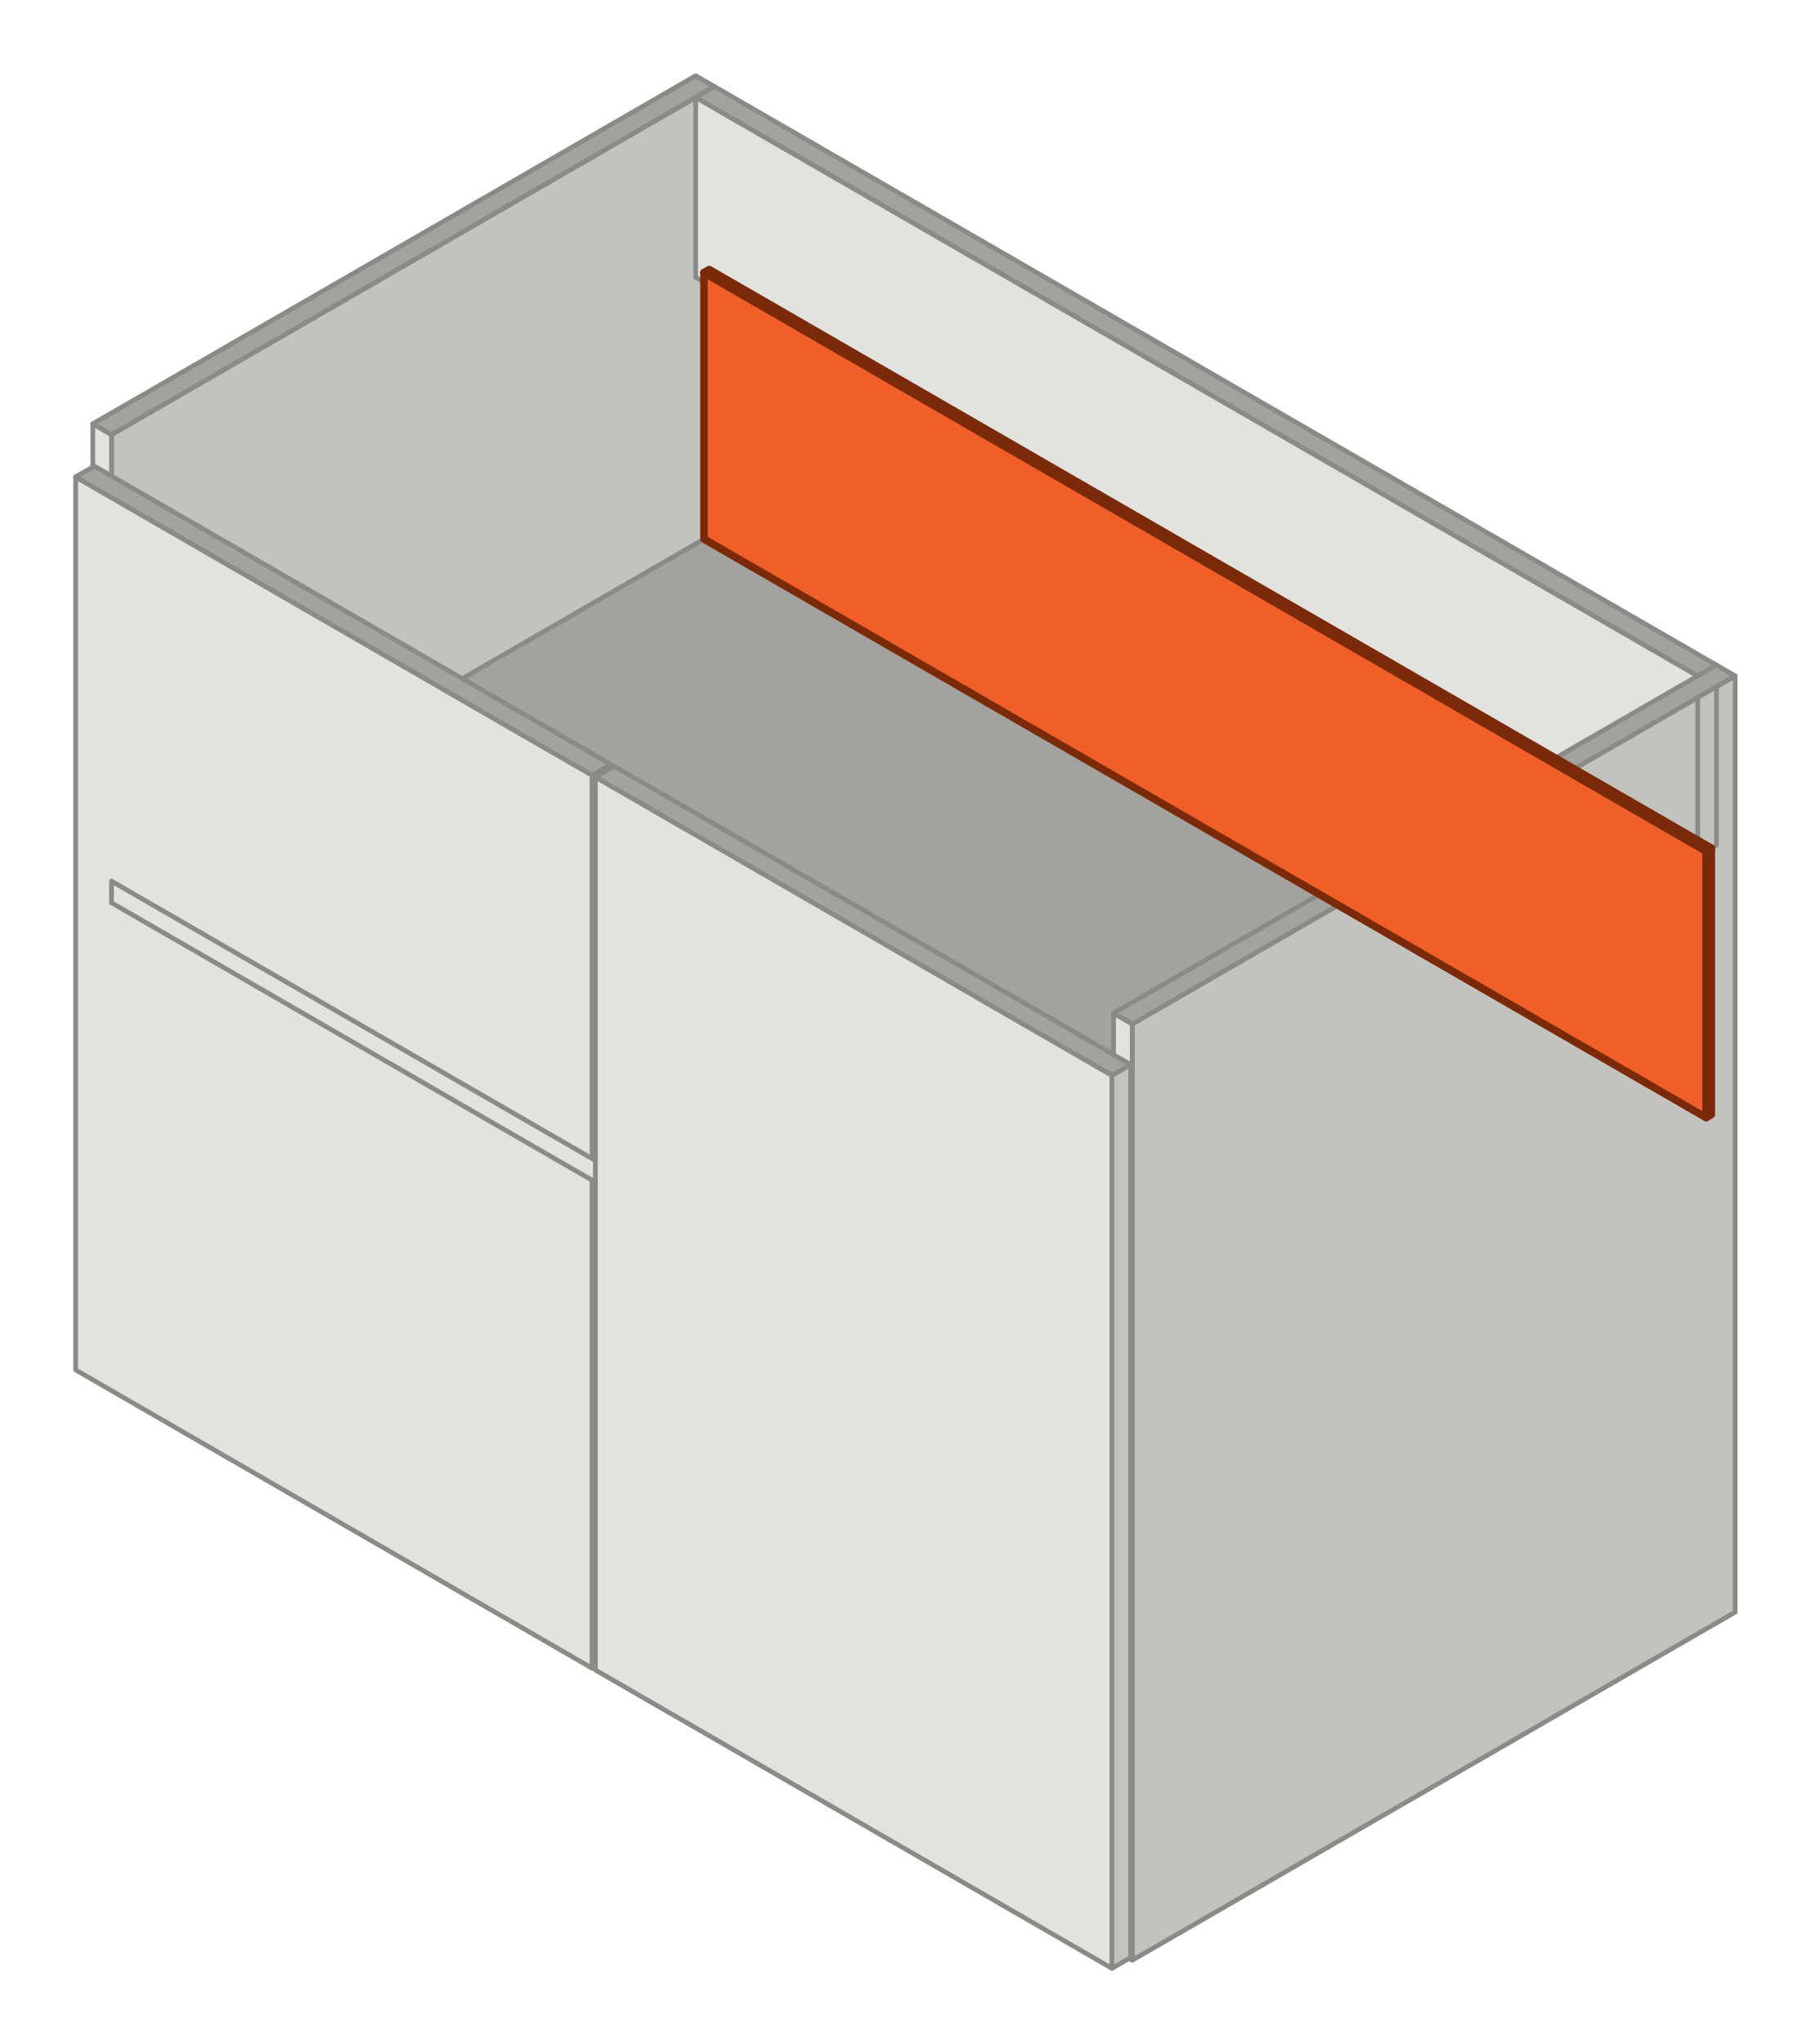
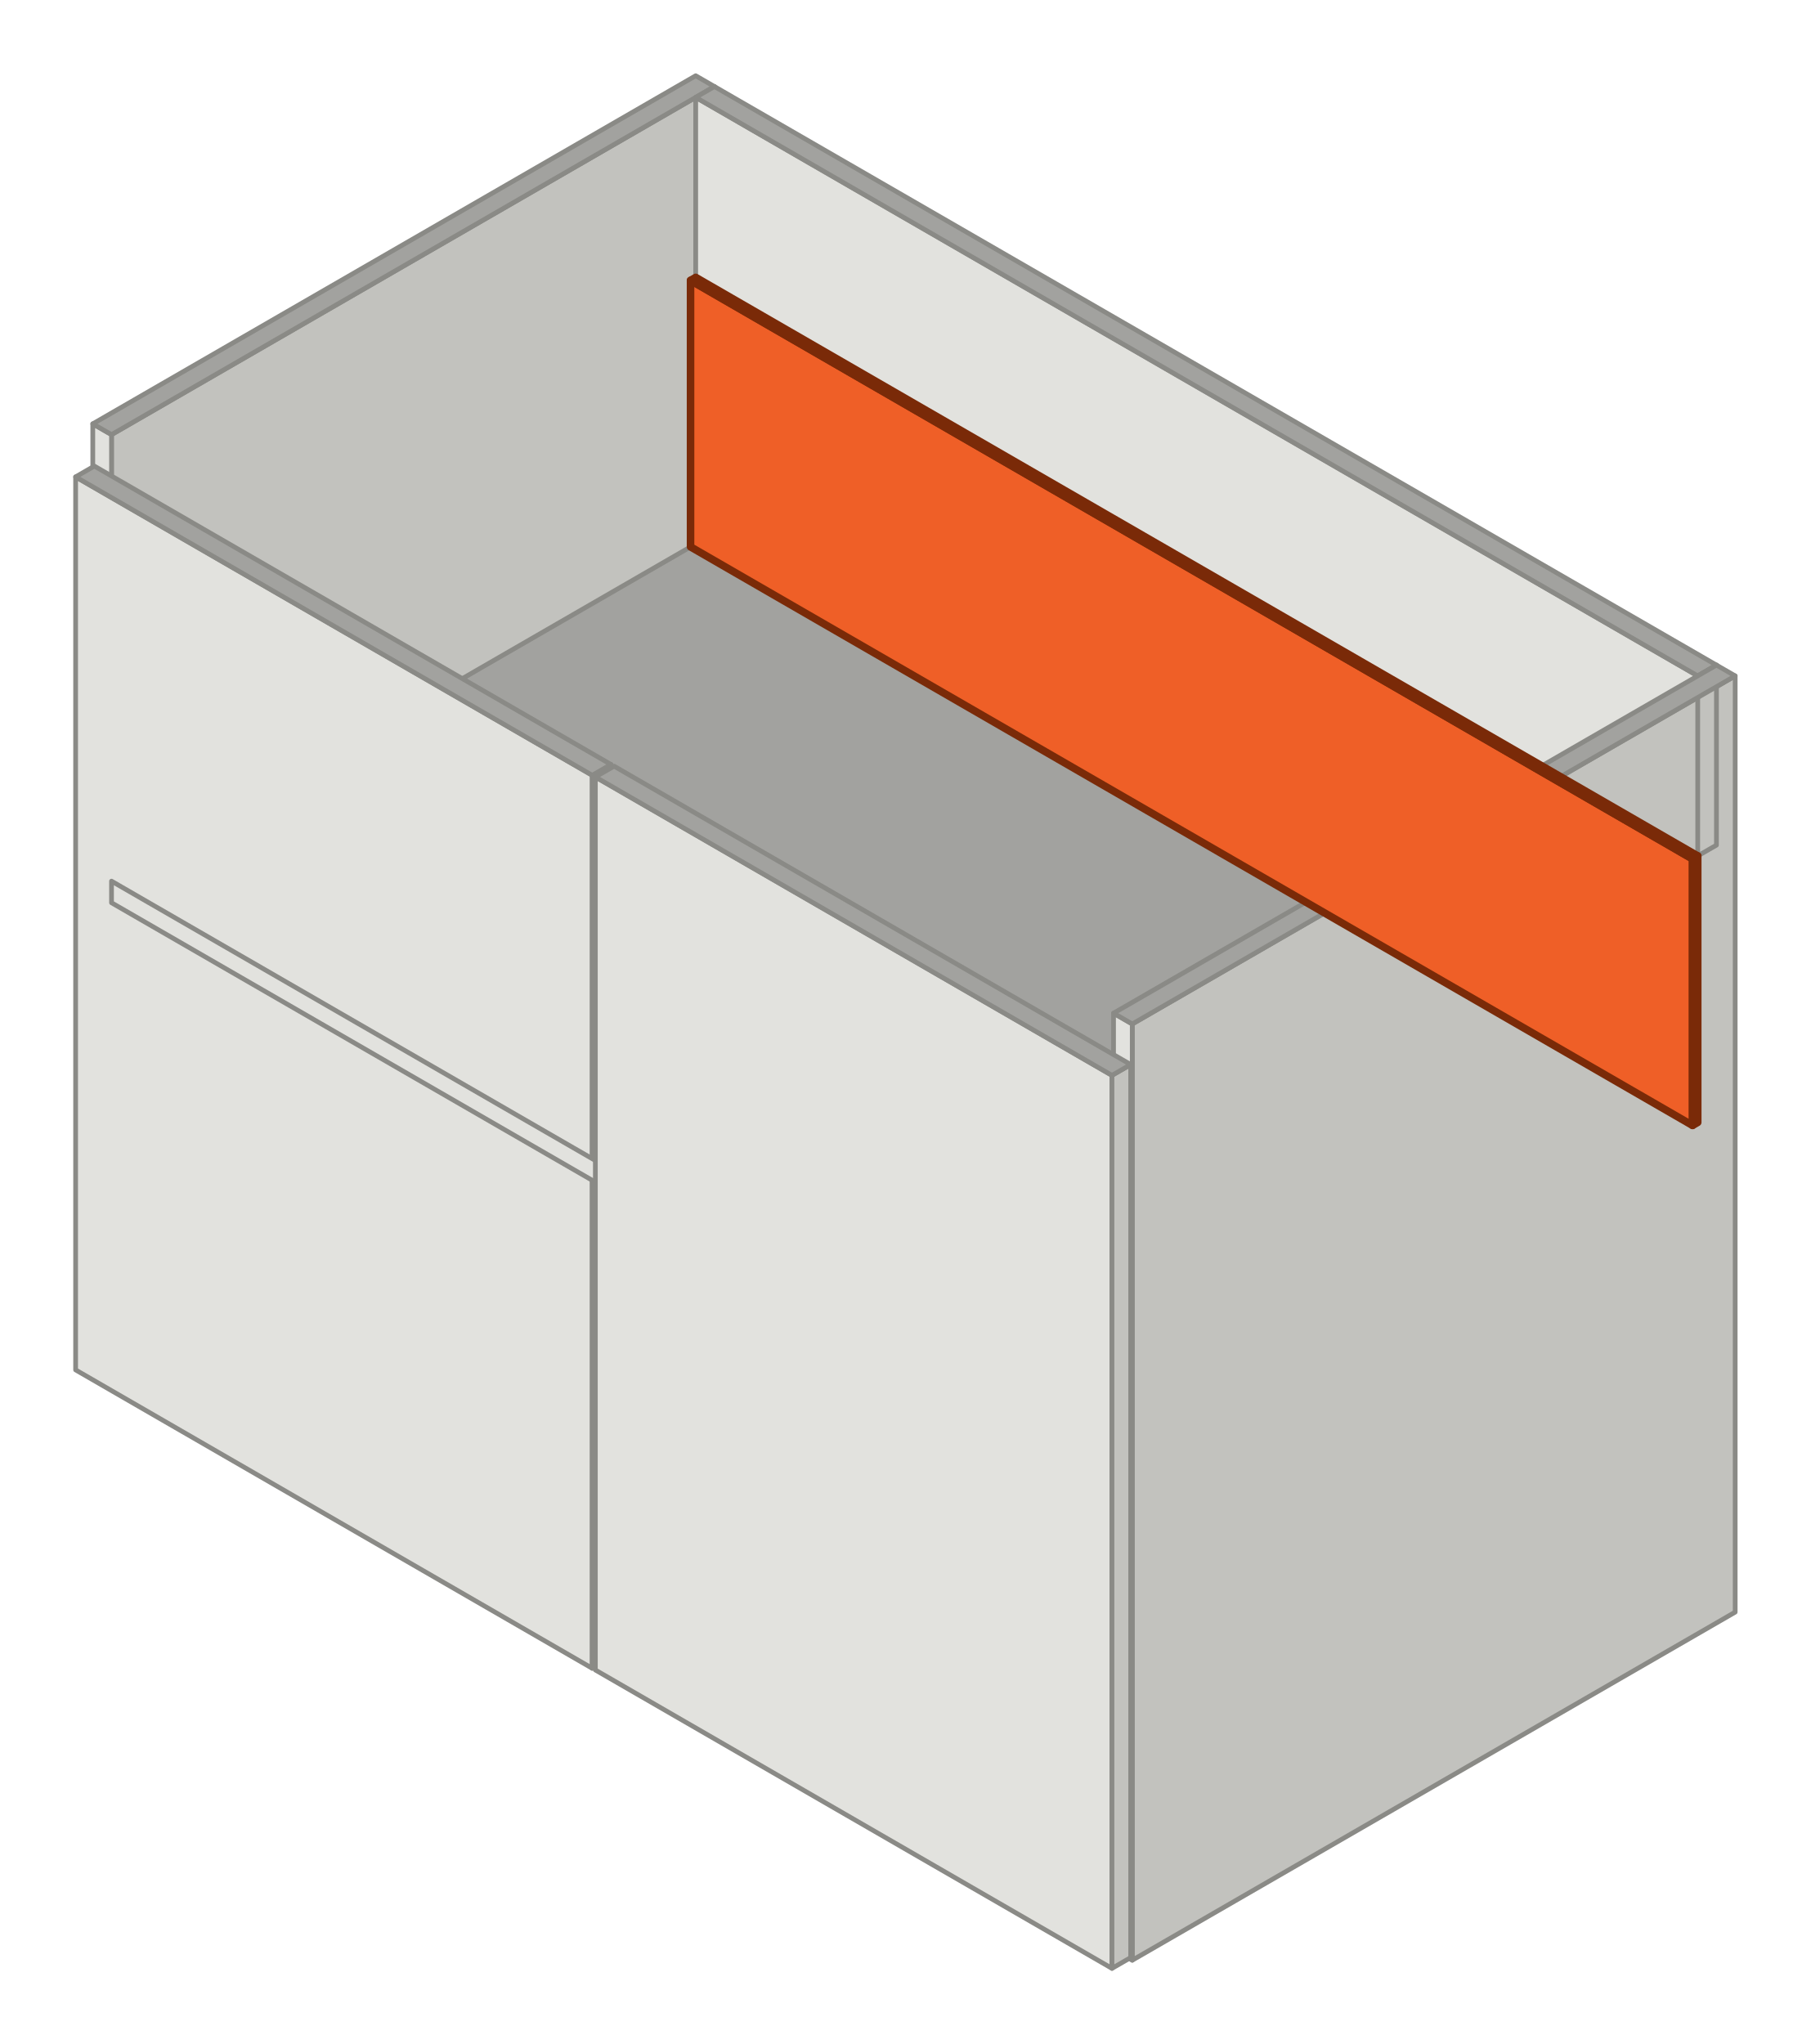
<svg xmlns="http://www.w3.org/2000/svg" viewBox="762.7 -158.1 1508.7 1702.9">
  <polygon points="1357.9,694.0 1357.9,-86.0 855.6,204.0 855.6,984.0" fill="rgb(194,194,190)" stroke="#8a8a86" stroke-width="3.94" stroke-linejoin="round" />
-   <polygon points="1349.2,681.0 1349.2,309.0 2184.1,791.0 2184.1,1163.0" fill="rgb(226,226,222)" stroke="#8a8a86" stroke-width="3.94" stroke-linejoin="round" />
+   <polygon points="1338.0,687.5 1338.0,315.5 2172.8,797.5 2172.8,1169.5" fill="rgb(226,226,222)" stroke="#8a8a86" stroke-width="3.94" stroke-linejoin="round" />
  <polygon points="1357.9,676.0 2192.7,1158.0 1690.4,1448.0 855.6,966.0" fill="rgb(162,162,159)" stroke="#8a8a86" stroke-width="3.94" stroke-linejoin="round" />
-   <polygon points="1349.2,309.0 1353.6,306.5 2188.4,788.5 2184.1,791.0" fill="rgb(162,162,159)" stroke="#8a8a86" stroke-width="3.94" stroke-linejoin="round" />
+   <polygon points="1338.0,315.5 1342.3,313.0 2177.1,795.0 2172.8,797.5" fill="rgb(162,162,159)" stroke="#8a8a86" stroke-width="3.94" stroke-linejoin="round" />
  <polygon points="840.0,975.0 855.6,984.0 855.6,204.0 840.0,195.0" fill="rgb(226,226,222)" stroke="#8a8a86" stroke-width="3.94" stroke-linejoin="round" />
  <polygon points="1342.3,-95.0 1357.9,-86.0 855.6,204.0 840.0,195.0" fill="rgb(162,162,159)" stroke="#8a8a86" stroke-width="3.94" stroke-linejoin="round" />
  <polygon points="855.6,966.0 855.6,984.0 1690.4,1466.0 1690.4,1448.0" fill="rgb(226,226,222)" stroke="#8a8a86" stroke-width="3.94" stroke-linejoin="round" />
-   <polygon points="2184.1,1163.0 2188.4,1160.5 2188.4,788.5 2184.1,791.0" fill="rgb(194,194,190)" stroke="#8a8a86" stroke-width="3.94" stroke-linejoin="round" />
  <polygon points="1357.9,286.0 2192.7,768.0 1690.4,1058.0 855.6,576.0" fill="rgb(162,162,159)" stroke="#8a8a86" stroke-width="3.94" stroke-linejoin="round" />
+   <polygon points="2172.8,1169.5 2177.1,1167.0 2177.1,795.0 2172.8,797.5" fill="rgb(194,194,190)" stroke="#8a8a86" stroke-width="3.94" stroke-linejoin="round" />
  <polygon points="825.7,983.2 825.7,239.2 1256.1,487.8 1256.1,1231.8" fill="rgb(226,226,222)" stroke="#8a8a86" stroke-width="3.94" stroke-linejoin="round" />
  <polygon points="1342.3,73.0 1342.3,-77.0 2177.1,405.0 2177.1,555.0" fill="rgb(226,226,222)" stroke="#8a8a86" stroke-width="3.94" stroke-linejoin="round" />
  <polygon points="2192.7,1158.0 2192.7,1176.0 1690.4,1466.0 1690.4,1448.0" fill="rgb(194,194,190)" stroke="#8a8a86" stroke-width="3.94" stroke-linejoin="round" />
  <polygon points="1342.3,-77.0 1357.9,-86.0 2192.7,396.0 2177.1,405.0" fill="rgb(162,162,159)" stroke="#8a8a86" stroke-width="3.94" stroke-linejoin="round" />
  <polygon points="1256.1,1231.8 1271.7,1222.8 1271.7,478.8 1256.1,487.8" fill="rgb(194,194,190)" stroke="#8a8a86" stroke-width="3.94" stroke-linejoin="round" />
  <polygon points="855.6,576.0 855.6,594.0 1690.4,1076.0 1690.4,1058.0" fill="rgb(226,226,222)" stroke="#8a8a86" stroke-width="3.94" stroke-linejoin="round" />
  <polygon points="825.7,239.2 841.3,230.2 1271.7,478.8 1256.1,487.8" fill="rgb(162,162,159)" stroke="#8a8a86" stroke-width="3.94" stroke-linejoin="round" />
  <polygon points="2192.7,768.0 2192.7,786.0 1690.4,1076.0 1690.4,1058.0" fill="rgb(194,194,190)" stroke="#8a8a86" stroke-width="3.94" stroke-linejoin="round" />
  <polygon points="2208.3,1185.0 2208.3,405.0 1706.0,695.0 1706.0,1475.0" fill="rgb(194,194,190)" stroke="#8a8a86" stroke-width="3.94" stroke-linejoin="round" />
  <polygon points="2177.1,555.0 2192.7,546.0 2192.7,396.0 2177.1,405.0" fill="rgb(194,194,190)" stroke="#8a8a86" stroke-width="3.94" stroke-linejoin="round" />
  <polygon points="1258.7,1233.2 1258.7,489.2 1689.1,737.8 1689.1,1481.8" fill="rgb(226,226,222)" stroke="#8a8a86" stroke-width="3.94" stroke-linejoin="round" />
  <polygon points="1690.4,1466.0 1706.0,1475.0 1706.0,695.0 1690.4,686.0" fill="rgb(226,226,222)" stroke="#8a8a86" stroke-width="3.94" stroke-linejoin="round" />
  <polygon points="1689.1,1481.8 1704.7,1472.8 1704.7,728.8 1689.1,737.8" fill="rgb(194,194,190)" stroke="#8a8a86" stroke-width="3.94" stroke-linejoin="round" />
  <polygon points="2192.7,396.0 2208.3,405.0 1706.0,695.0 1690.4,686.0" fill="rgb(162,162,159)" stroke="#8a8a86" stroke-width="3.94" stroke-linejoin="round" />
  <polygon points="1258.7,489.2 1274.3,480.2 1704.7,728.8 1689.1,737.8" fill="rgb(162,162,159)" stroke="#8a8a86" stroke-width="3.94" stroke-linejoin="round" />
-   <polygon points="1349.2,291.0 1349.2,69.0 2184.1,551.0 2184.1,773.0" fill="rgb(239,95,39)" stroke="#7a2a08" stroke-width="6.31" stroke-linejoin="round" />
-   <polygon points="1349.2,69.0 1353.6,66.5 2188.4,548.5 2184.1,551.0" fill="rgb(172,68,28)" stroke="#7a2a08" stroke-width="6.31" stroke-linejoin="round" />
-   <polygon points="2184.1,773.0 2188.4,770.5 2188.4,548.5 2184.1,551.0" fill="rgb(205,81,33)" stroke="#7a2a08" stroke-width="6.31" stroke-linejoin="round" />
+   <polygon points="1338.0,297.5 1338.0,75.5 2172.8,557.5 2172.8,779.5" fill="rgb(239,95,39)" stroke="#7a2a08" stroke-width="6.31" stroke-linejoin="round" />
+   <polygon points="1338.0,75.5 1342.3,73.0 2177.1,555.0 2172.8,557.5" fill="rgb(172,68,28)" stroke="#7a2a08" stroke-width="6.31" stroke-linejoin="round" />
+   <polygon points="2172.8,779.5 2177.1,777.0 2177.1,555.0 2172.8,557.5" fill="rgb(205,81,33)" stroke="#7a2a08" stroke-width="6.31" stroke-linejoin="round" />
</svg>
